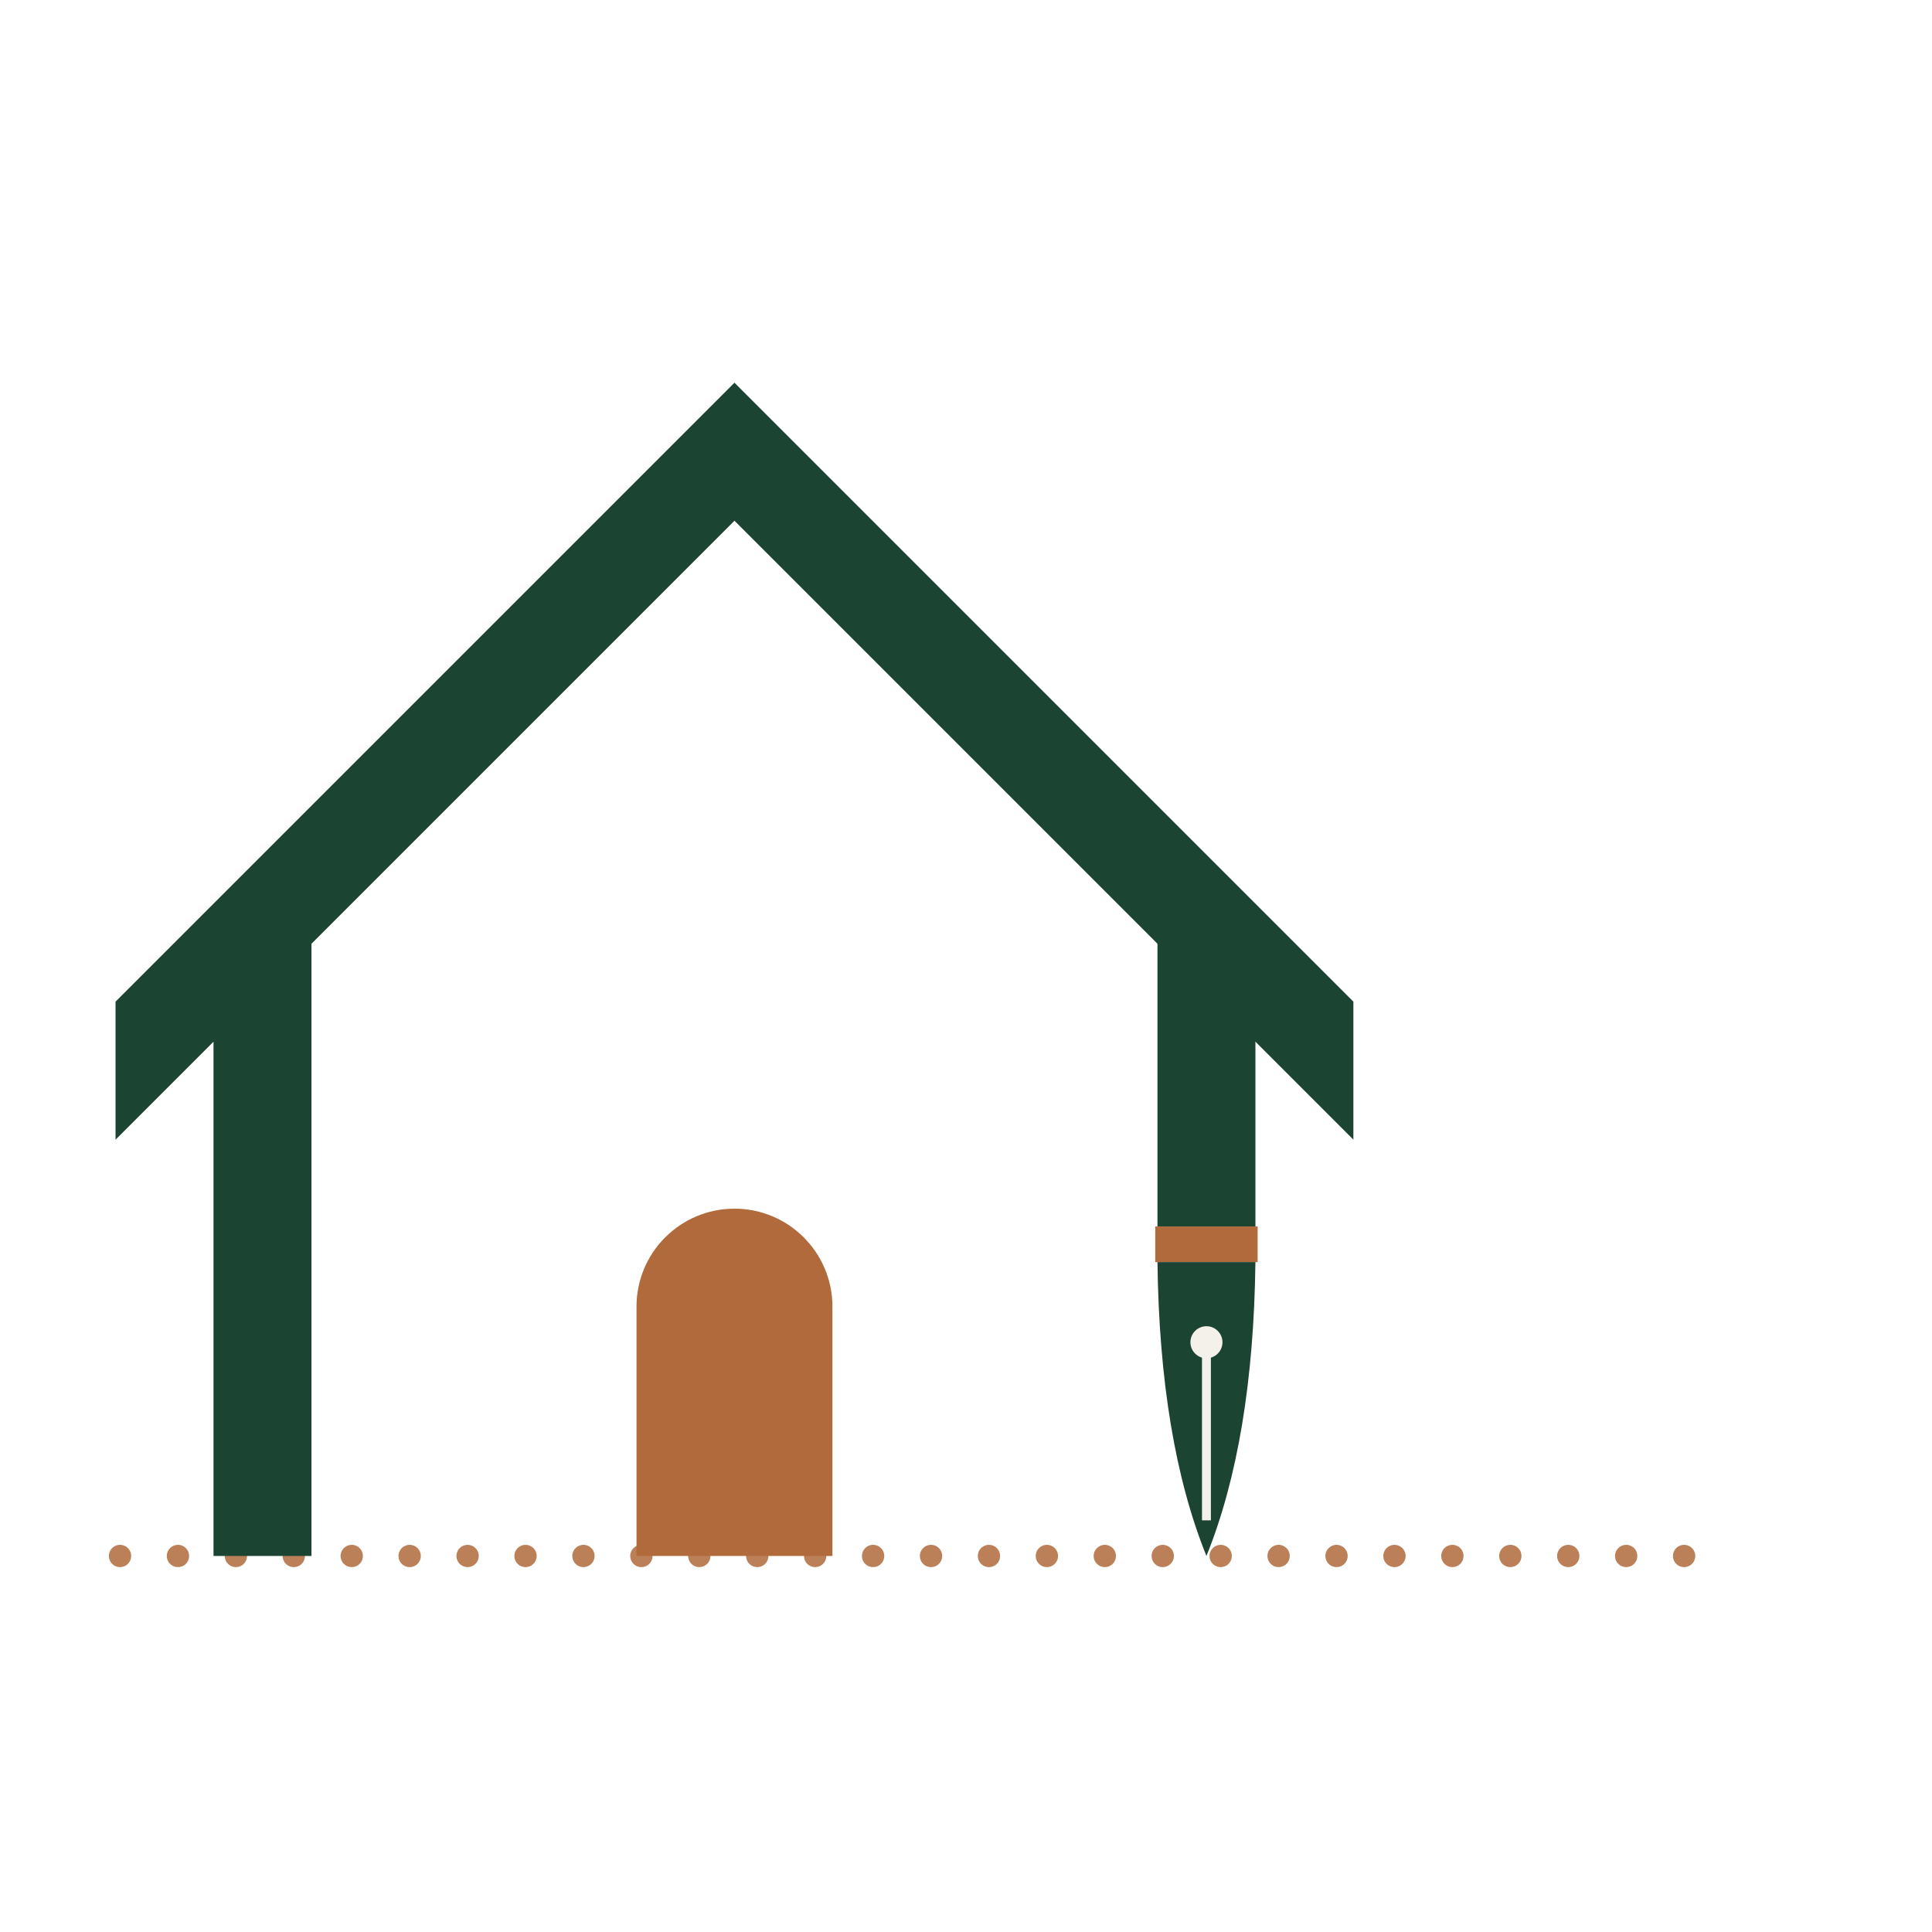
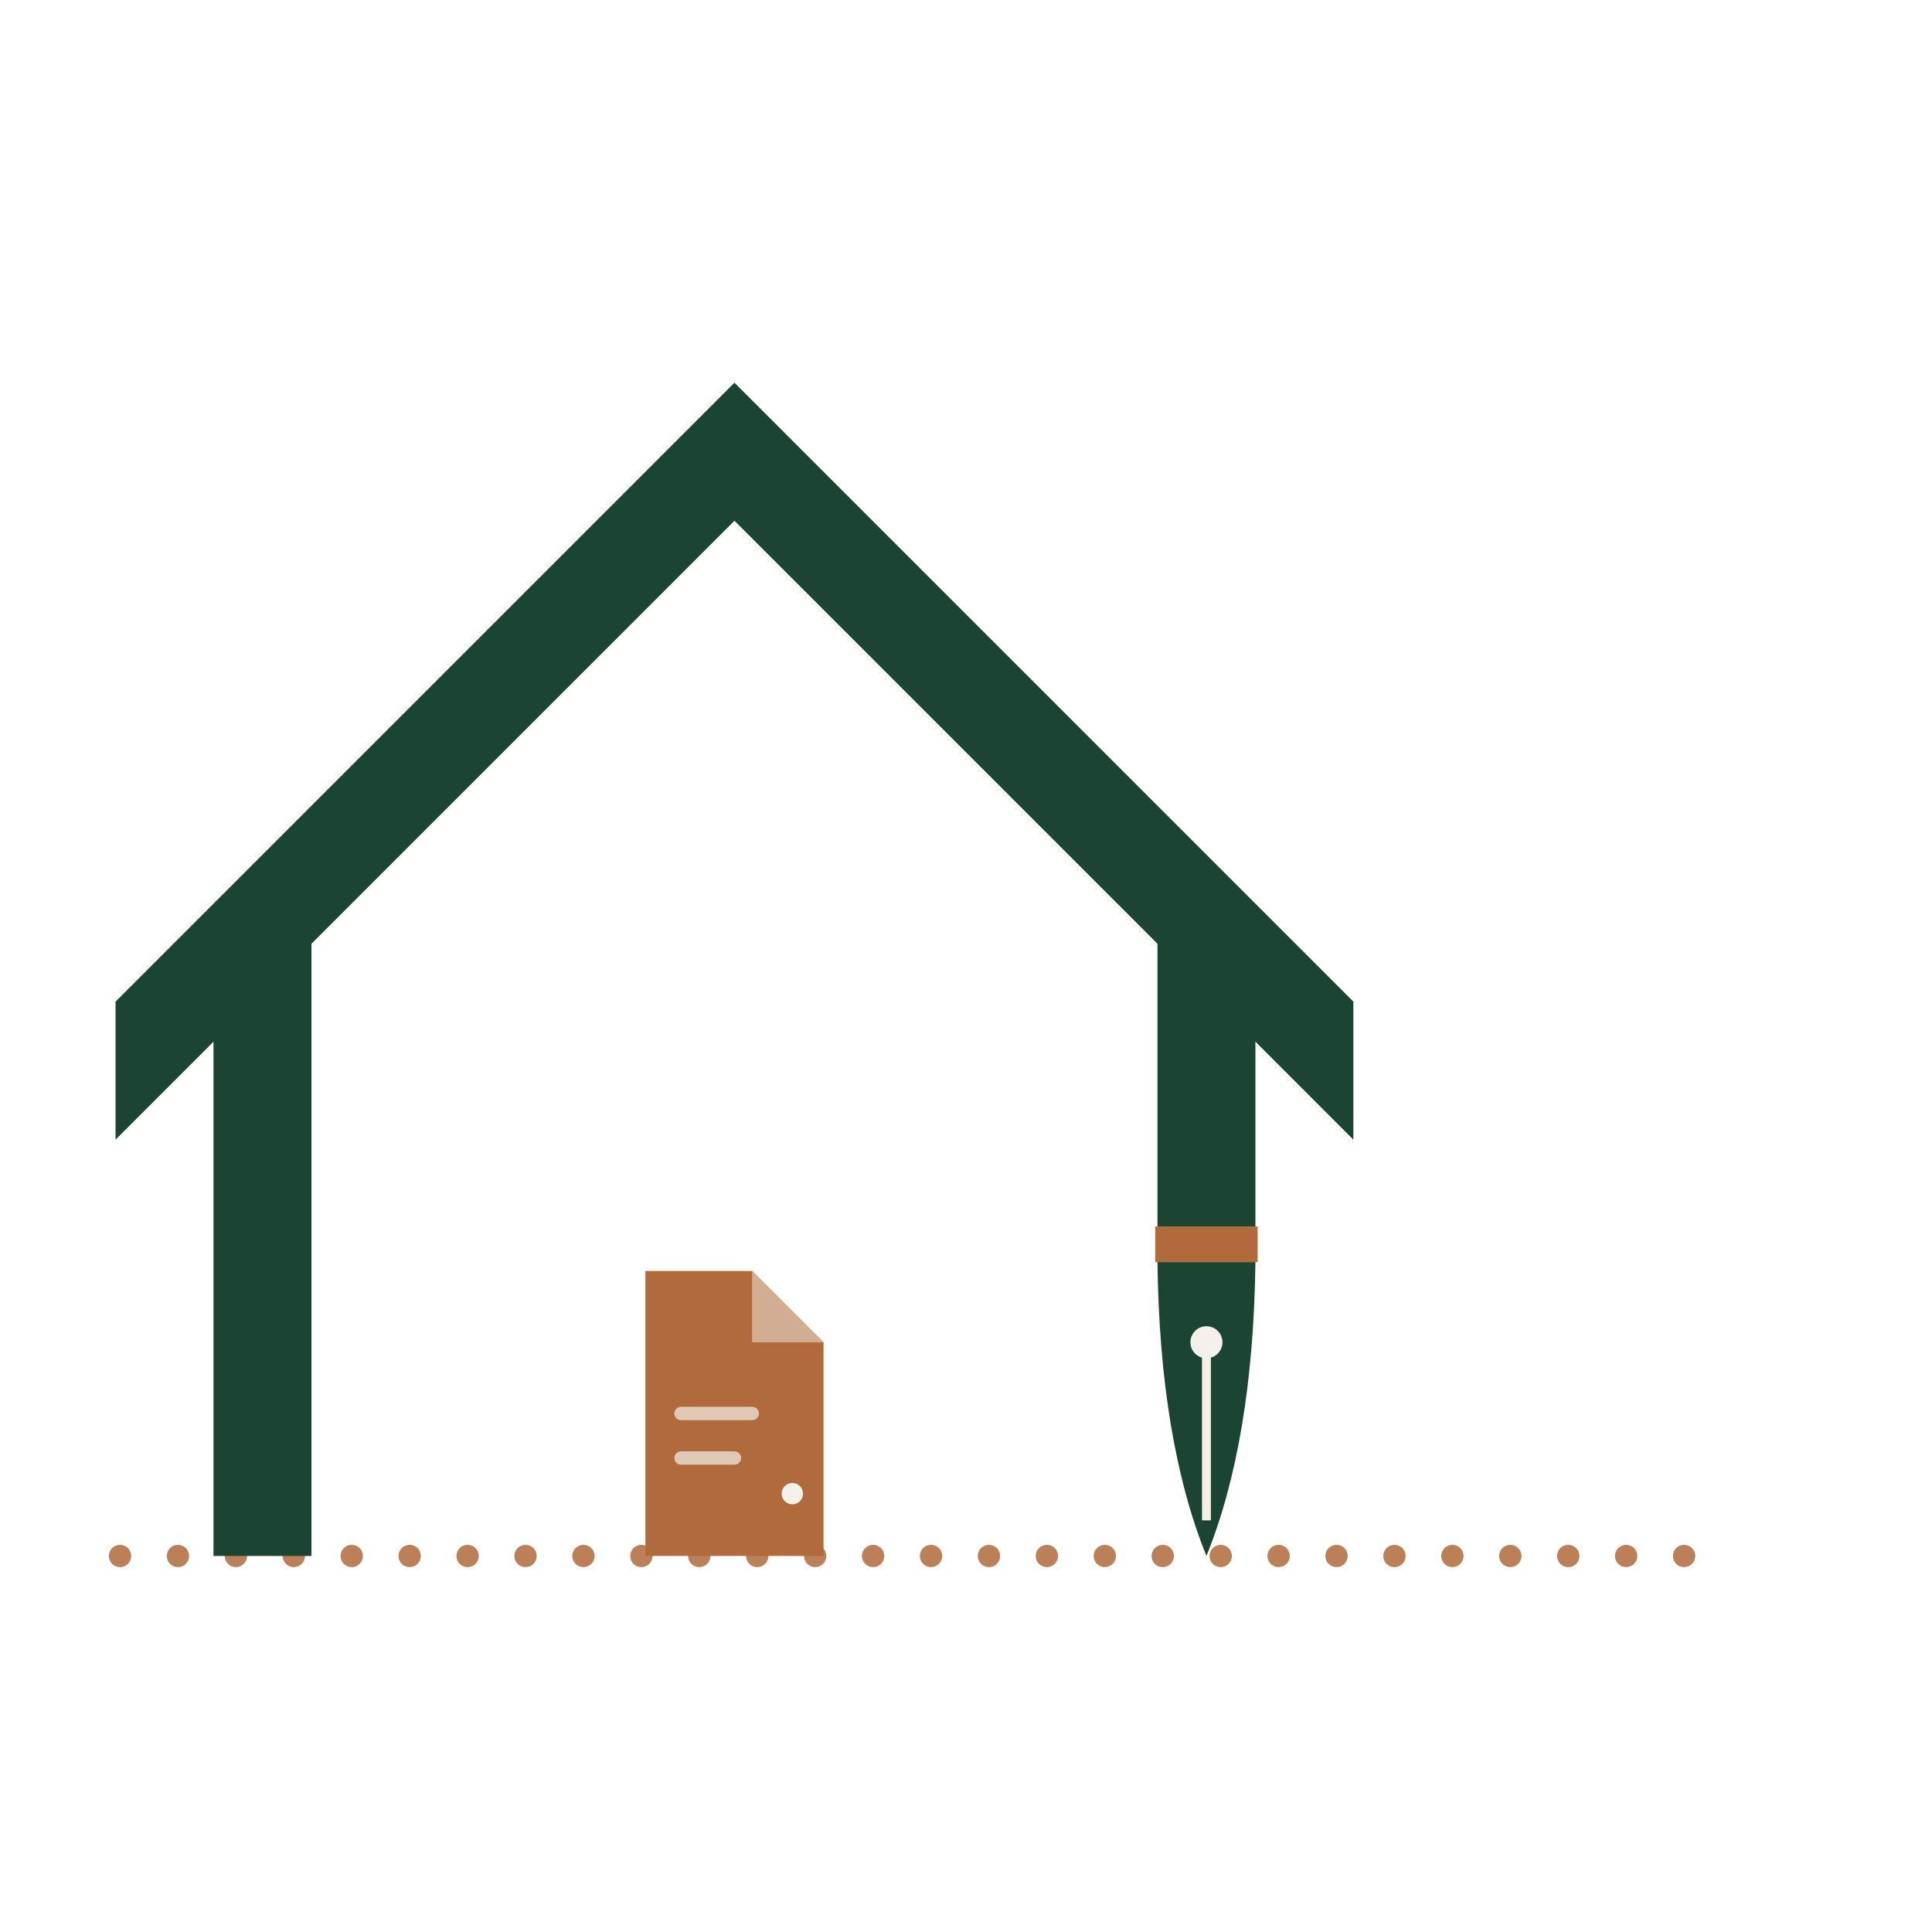
<svg xmlns="http://www.w3.org/2000/svg" viewBox="0 0 512 512" width="512" height="512">
  <g transform="translate(256 256) scale(1.18) translate(-308 -259.5)">
    <path d="M118 392H478" fill="none" stroke="#B06A3B" stroke-width="5" stroke-linecap="round" stroke-dasharray="0.01 13" opacity="0.85" />
    <path d="M117 267.5L256 128.5L395 267.5V298.5L256 159.5L117 298.5Z M139 250H161V392H139Z" fill="#1C4432" />
-     <path d="M234 392V336a22 22 0 0 1 44 0v56z" fill="#B06A3B" />
+     <path d="M236 392V328H260L276 344V392Z" fill="#B06A3B" />
+     <path d="M260 328V344H276Z" fill="#F3F1EA" />
+     <path d="M260 328L276 344H260Z" fill="#B06A3B" opacity=".5" />
+     <path d="M244 360h16M244 370h12" stroke="#F3F1EA" stroke-width="3" stroke-linecap="round" opacity=".7" />
+     <circle cx="269" cy="378" r="2.4" fill="#F3F1EA" />
    <path d="M351 250H373V318H351Z" fill="#1C4432" />
    <rect x="350.5" y="318" width="23" height="8" fill="#B06A3B" />
    <path d="M351 326H373Q372.5 366 362 392Q351.5 366 351 326Z" fill="#1C4432" />
    <circle cx="362" cy="344" r="3.6" fill="#F3F1EA" />
    <rect x="361" y="344" width="2" height="40" fill="#F3F1EA" />
  </g>
</svg>
